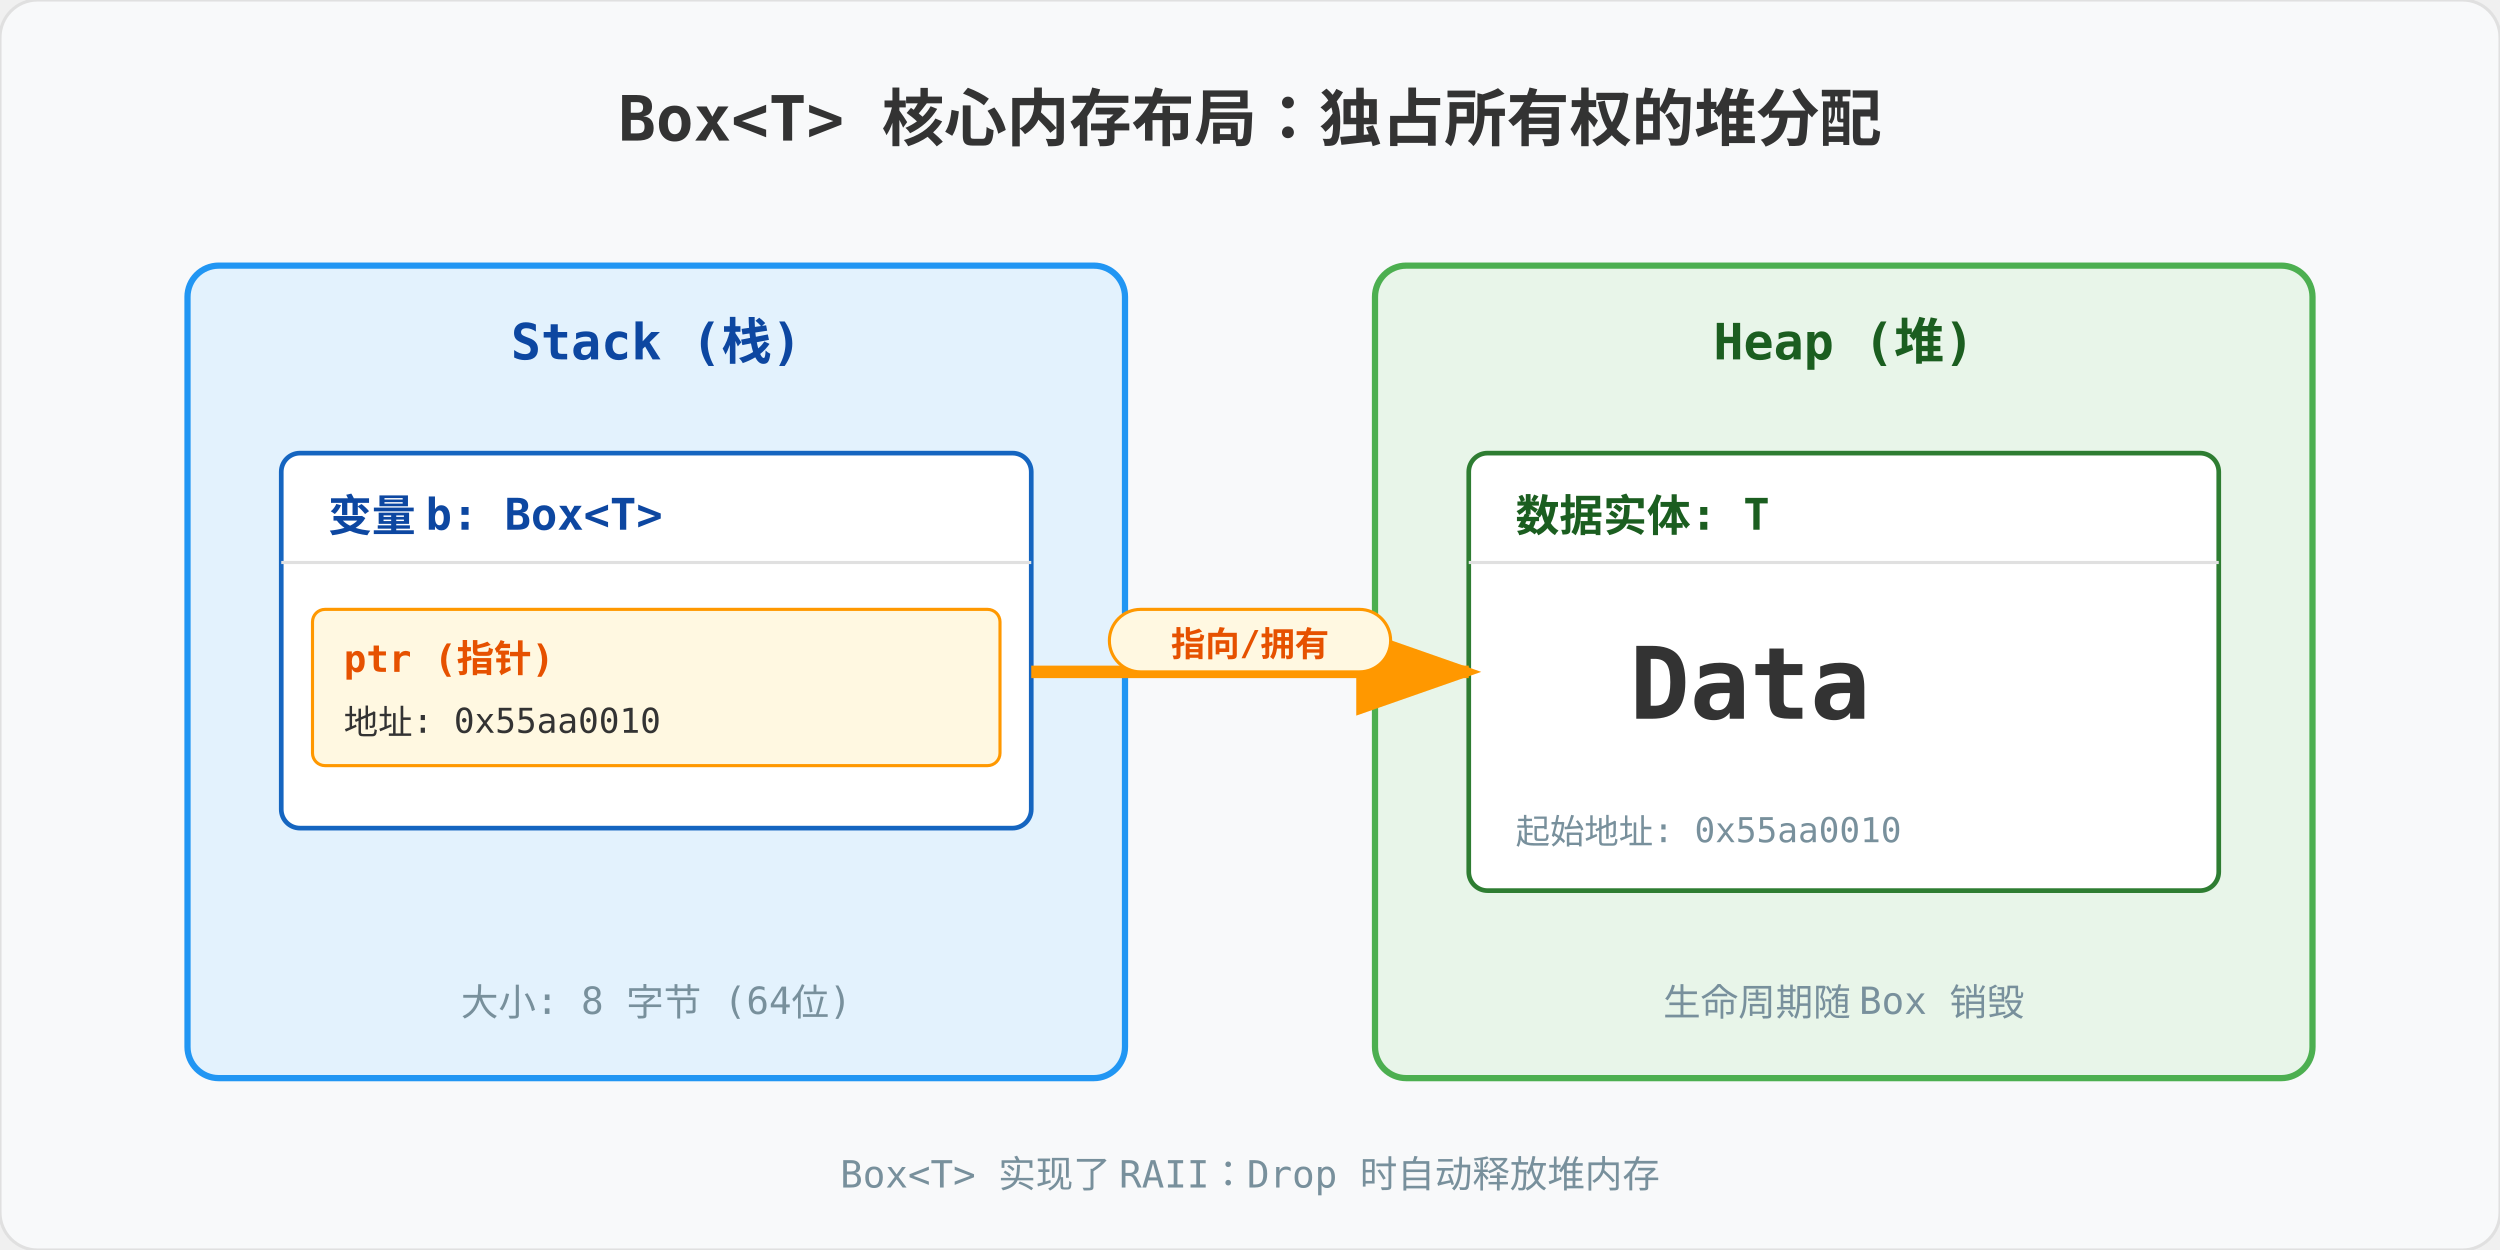
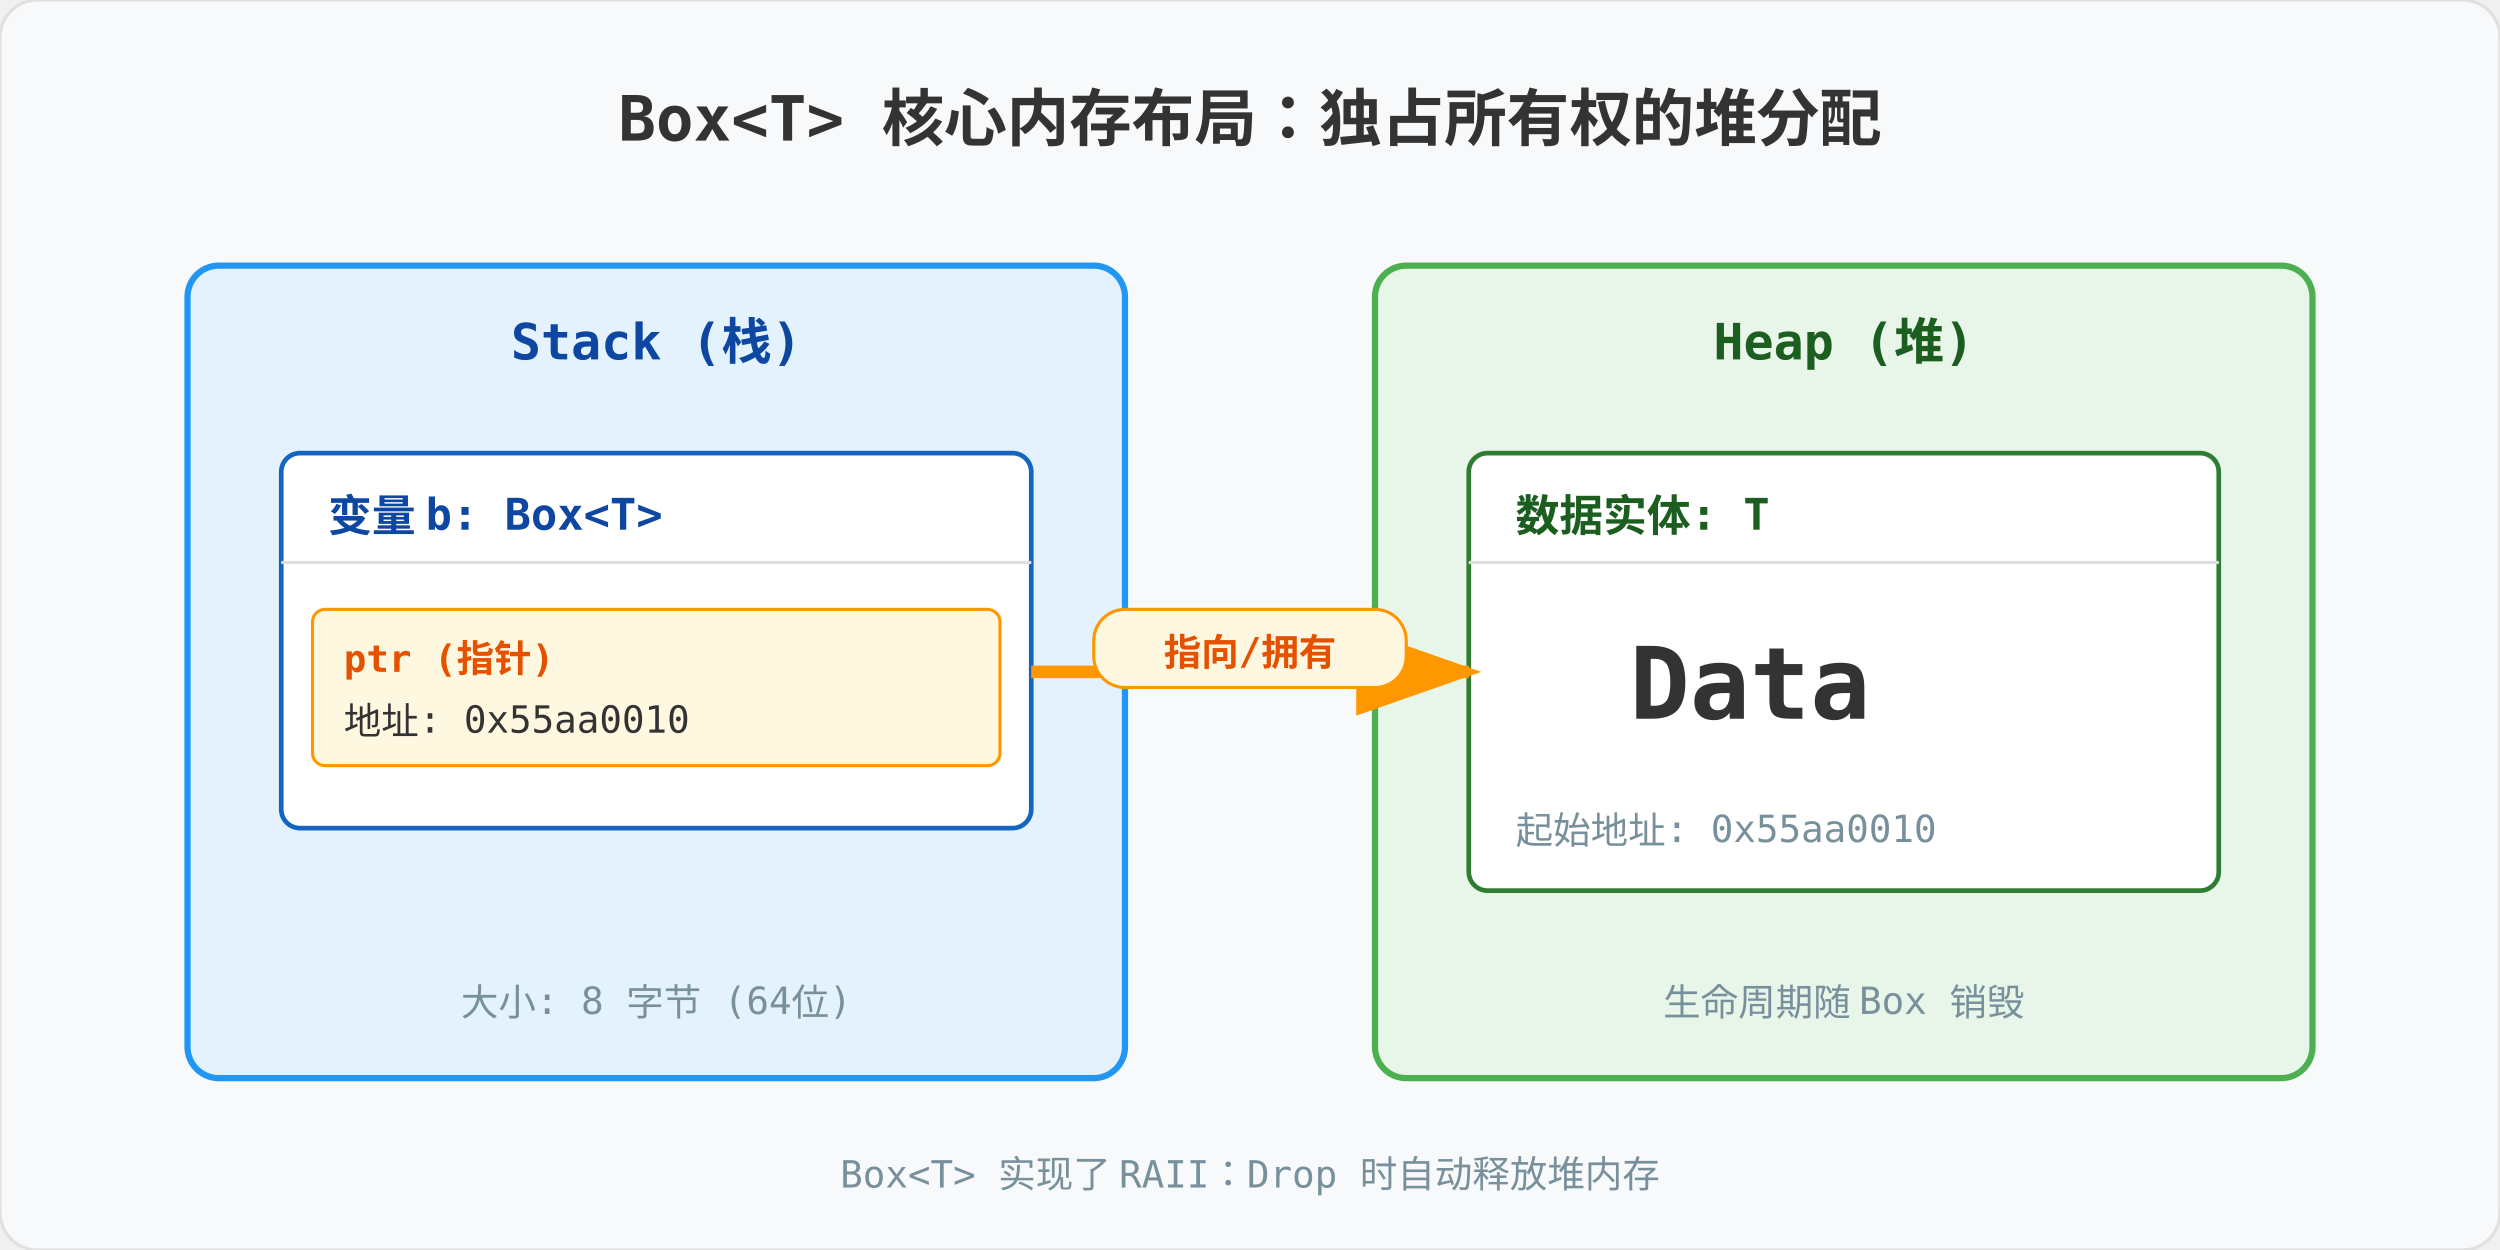
<svg xmlns="http://www.w3.org/2000/svg" width="800" height="400" viewBox="0 0 800 400" shape-rendering="geometricPrecision" text-rendering="geometricPrecision">
  <rect x="0" y="0" width="800" height="400" rx="12" fill="#f8f9fa" stroke="#e0e0e0" stroke-width="1" />
  <text x="400" y="45" text-anchor="middle" font-family="JetBrains Mono, monospace" font-size="20" font-weight="bold" fill="#333333">Box&lt;T&gt; 核心内存布局：独占所有权的堆分配</text>
  <g transform="translate(60, 85)">
    <rect x="0" y="0" width="300" height="260" rx="10" fill="#e3f2fd" stroke="#2196f3" stroke-width="2" />
    <text x="150" y="30" text-anchor="middle" font-family="JetBrains Mono, monospace" font-size="16" font-weight="bold" fill="#0d47a1">Stack (栈)</text>
    <rect x="30" y="60" width="240" height="120" rx="6" fill="#ffffff" stroke="#1565c0" stroke-width="1.5" />
    <text x="45" y="85" font-family="JetBrains Mono, monospace" font-size="14" font-weight="bold" fill="#0d47a1">变量 b: Box&lt;T&gt;</text>
    <line x1="30" y1="95" x2="270" y2="95" stroke="#e0e0e0" stroke-width="1" />
    <rect x="40" y="110" width="220" height="50" rx="4" fill="#fff8e1" stroke="#ff9800" stroke-width="1" />
    <text x="50" y="130" font-family="JetBrains Mono, monospace" font-size="12" fill="#e65100" font-weight="bold">ptr (指针)</text>
-     <text x="50" y="150" font-family="JetBrains Mono, monospace" font-size="11" fill="#333333">地址: 0x55aa0010</text>
+     <text x="50" y="150" font-family="JetBrains Mono, monospace" font-size="12" fill="#333333">地址: 0x55aa0010</text>
    <text x="150" y="240" text-anchor="middle" font-family="JetBrains Mono, monospace" font-size="12" fill="#78909c">大小: 8 字节 (64位)</text>
  </g>
  <g transform="translate(440, 85)">
    <rect x="0" y="0" width="300" height="260" rx="10" fill="#e8f5e9" stroke="#4caf50" stroke-width="2" />
    <text x="150" y="30" text-anchor="middle" font-family="JetBrains Mono, monospace" font-size="16" font-weight="bold" fill="#1b5e20">Heap (堆)</text>
    <rect x="30" y="60" width="240" height="140" rx="6" fill="#ffffff" stroke="#2e7d32" stroke-width="1.5" />
    <text x="45" y="85" font-family="JetBrains Mono, monospace" font-size="14" font-weight="bold" fill="#1b5e20">数据实体: T</text>
    <line x1="30" y1="95" x2="270" y2="95" stroke="#e0e0e0" stroke-width="1" />
    <text x="120" y="145" text-anchor="middle" font-family="JetBrains Mono, monospace" font-size="32" font-weight="bold" fill="#333333">Data</text>
-     <text x="45" y="185" font-family="JetBrains Mono, monospace" font-size="11" fill="#78909c">起始地址: 0x55aa0010</text>
+     <text x="45" y="185" font-family="JetBrains Mono, monospace" font-size="12" fill="#78909c">起始地址: 0x55aa0010</text>
    <text x="150" y="240" text-anchor="middle" font-family="JetBrains Mono, monospace" font-size="12" fill="#78909c">生命周期随 Box 销毁</text>
  </g>
  <path d="M 330 215 L 470 215" stroke="#ff9800" stroke-width="4" fill="none" marker-end="url(#arrowhead)" />
  <defs>
    <marker id="arrowhead" markerWidth="10" markerHeight="7" refX="9" refY="3.5" orient="auto">
      <polygon points="0 0, 10 3.5, 0 7" fill="#ff9800" />
    </marker>
  </defs>
-   <rect x="355" y="195" width="90" height="20" rx="10" fill="#fff8e1" stroke="#ff9800" stroke-width="1" />
-   <text x="400" y="210" text-anchor="middle" font-family="JetBrains Mono, monospace" font-size="11" fill="#e65100" font-weight="bold">指向/拥有</text>
+   <rect x="350" y="195" width="100" height="25" rx="10" fill="#fff8e1" stroke="#ff9800" stroke-width="1" />
+   <text x="400" y="213" text-anchor="middle" font-family="JetBrains Mono, monospace" font-size="12" fill="#e65100" font-weight="bold">指向/拥有</text>
  <text x="400" y="380" text-anchor="middle" font-family="JetBrains Mono, monospace" font-size="12" fill="#78909c">Box&lt;T&gt; 实现了 RAII：Drop 时自动释放堆内存</text>
</svg>
